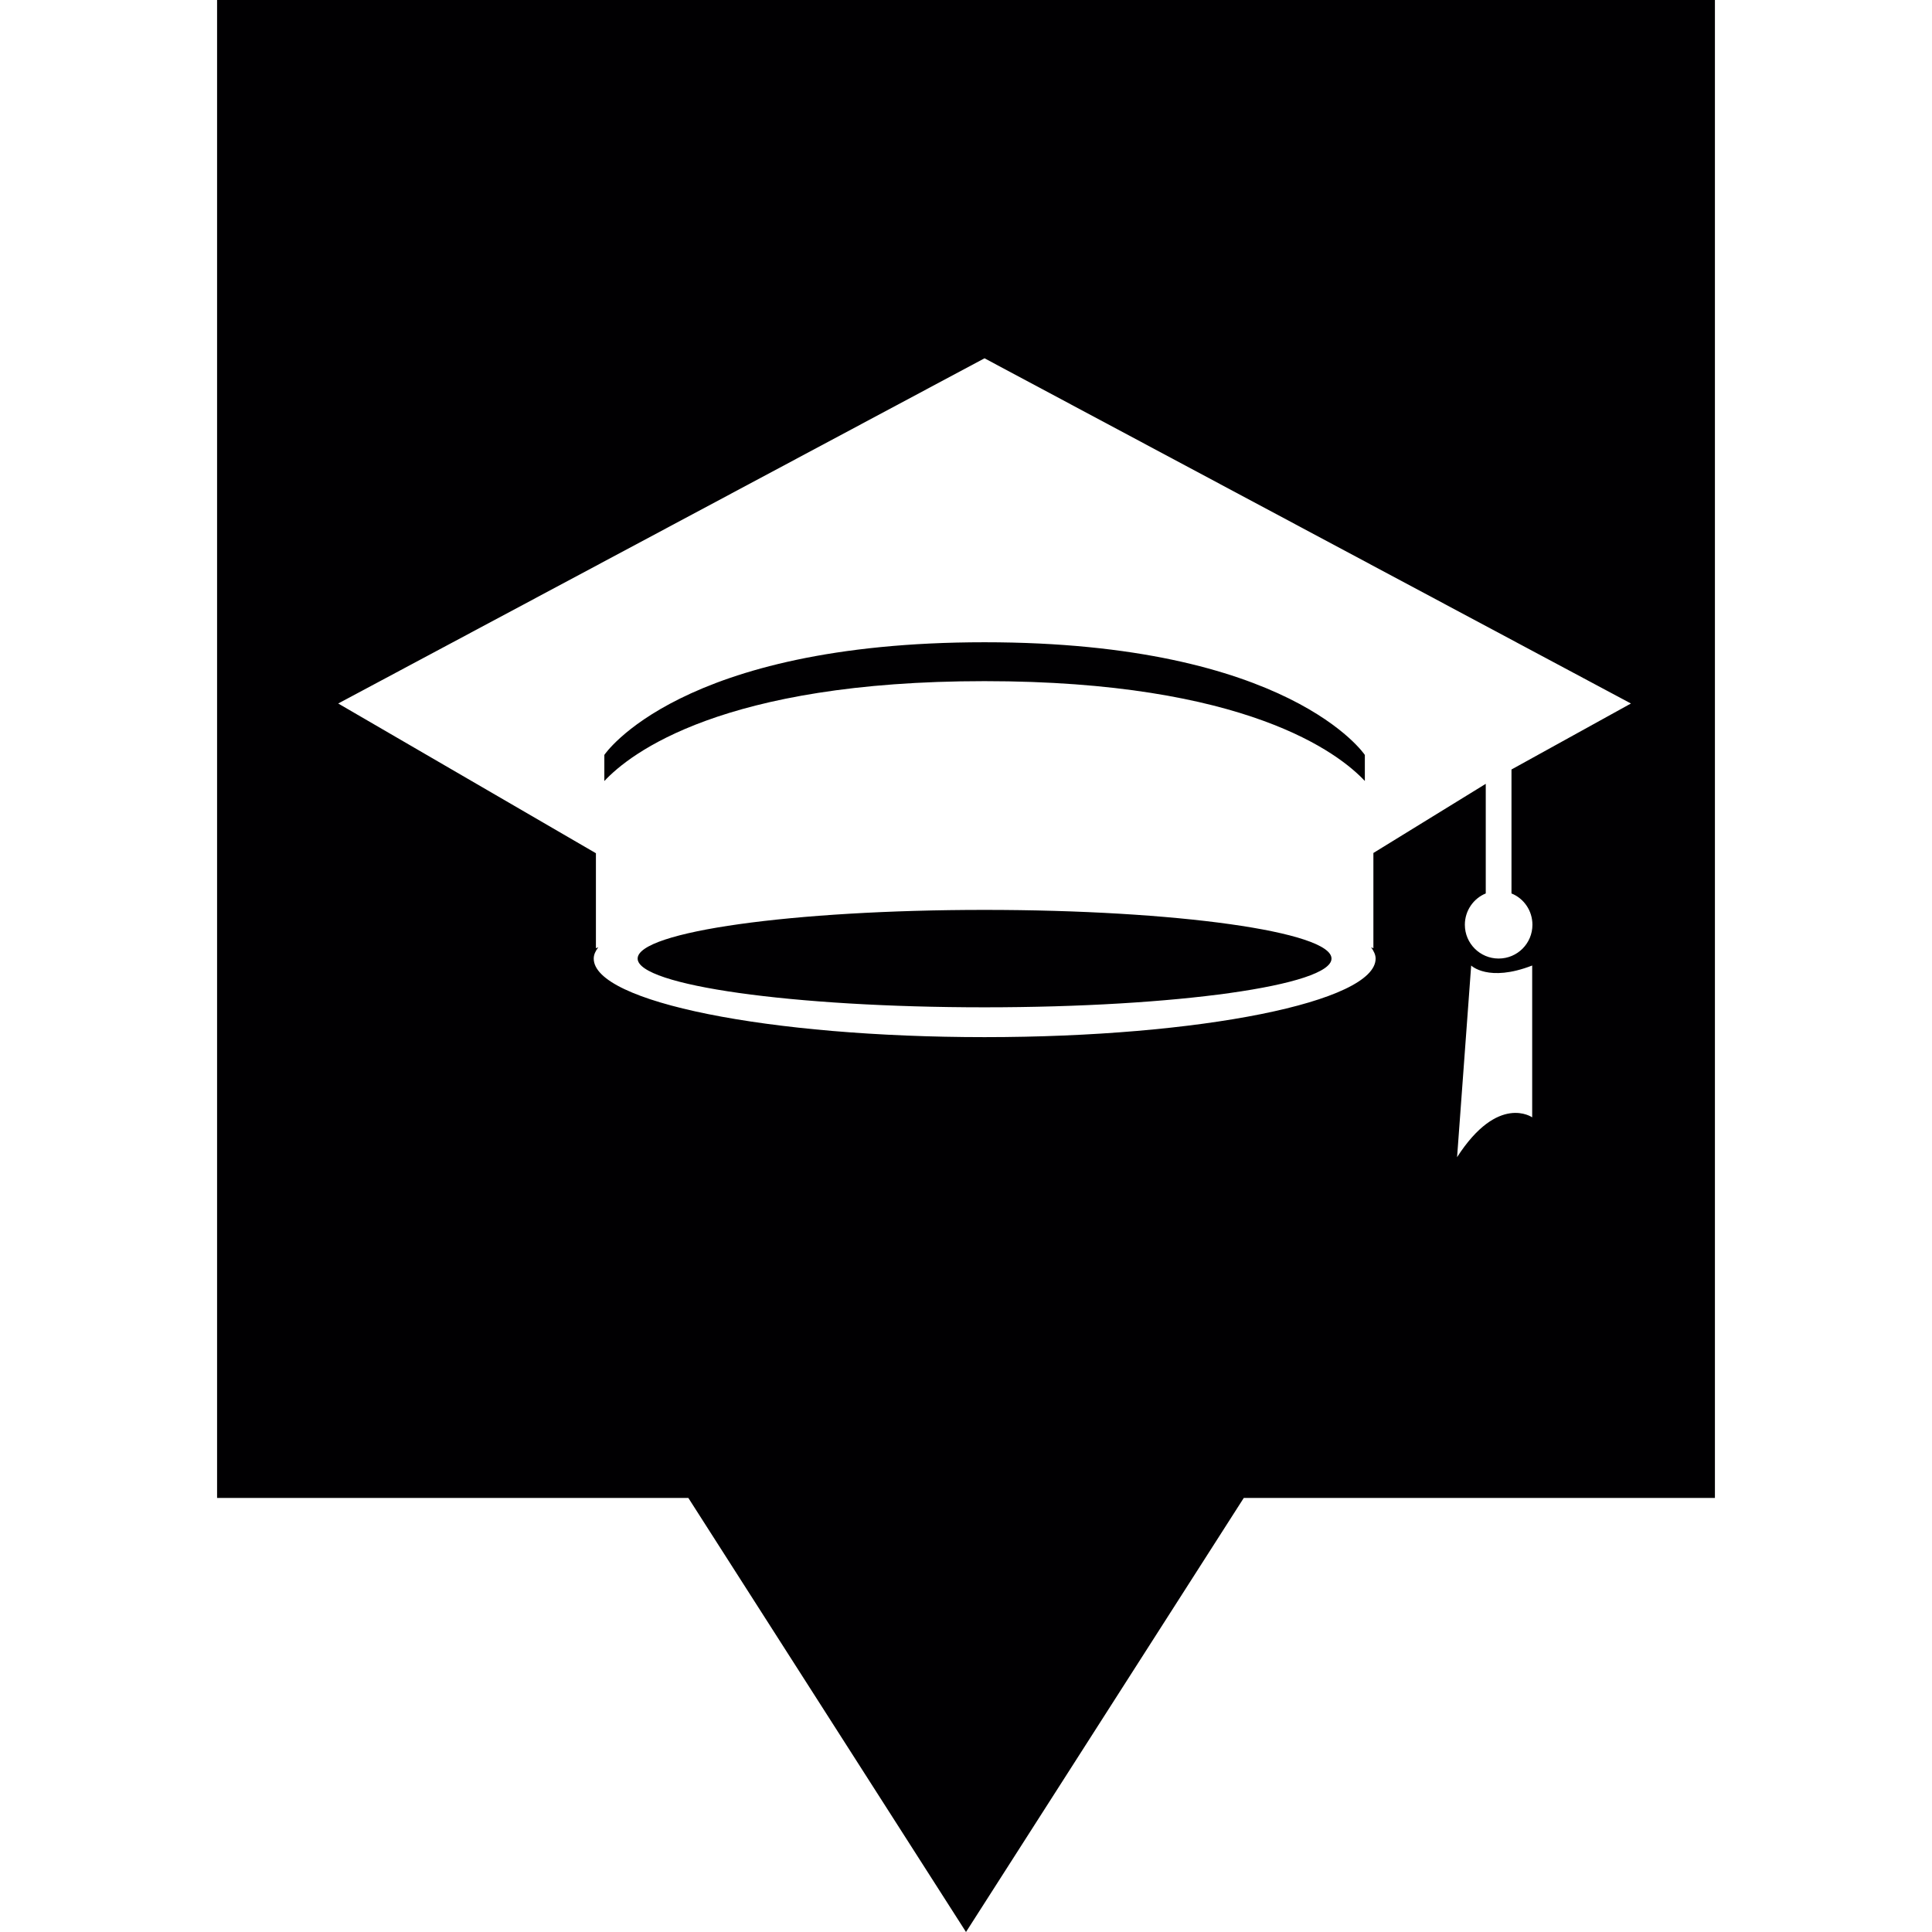
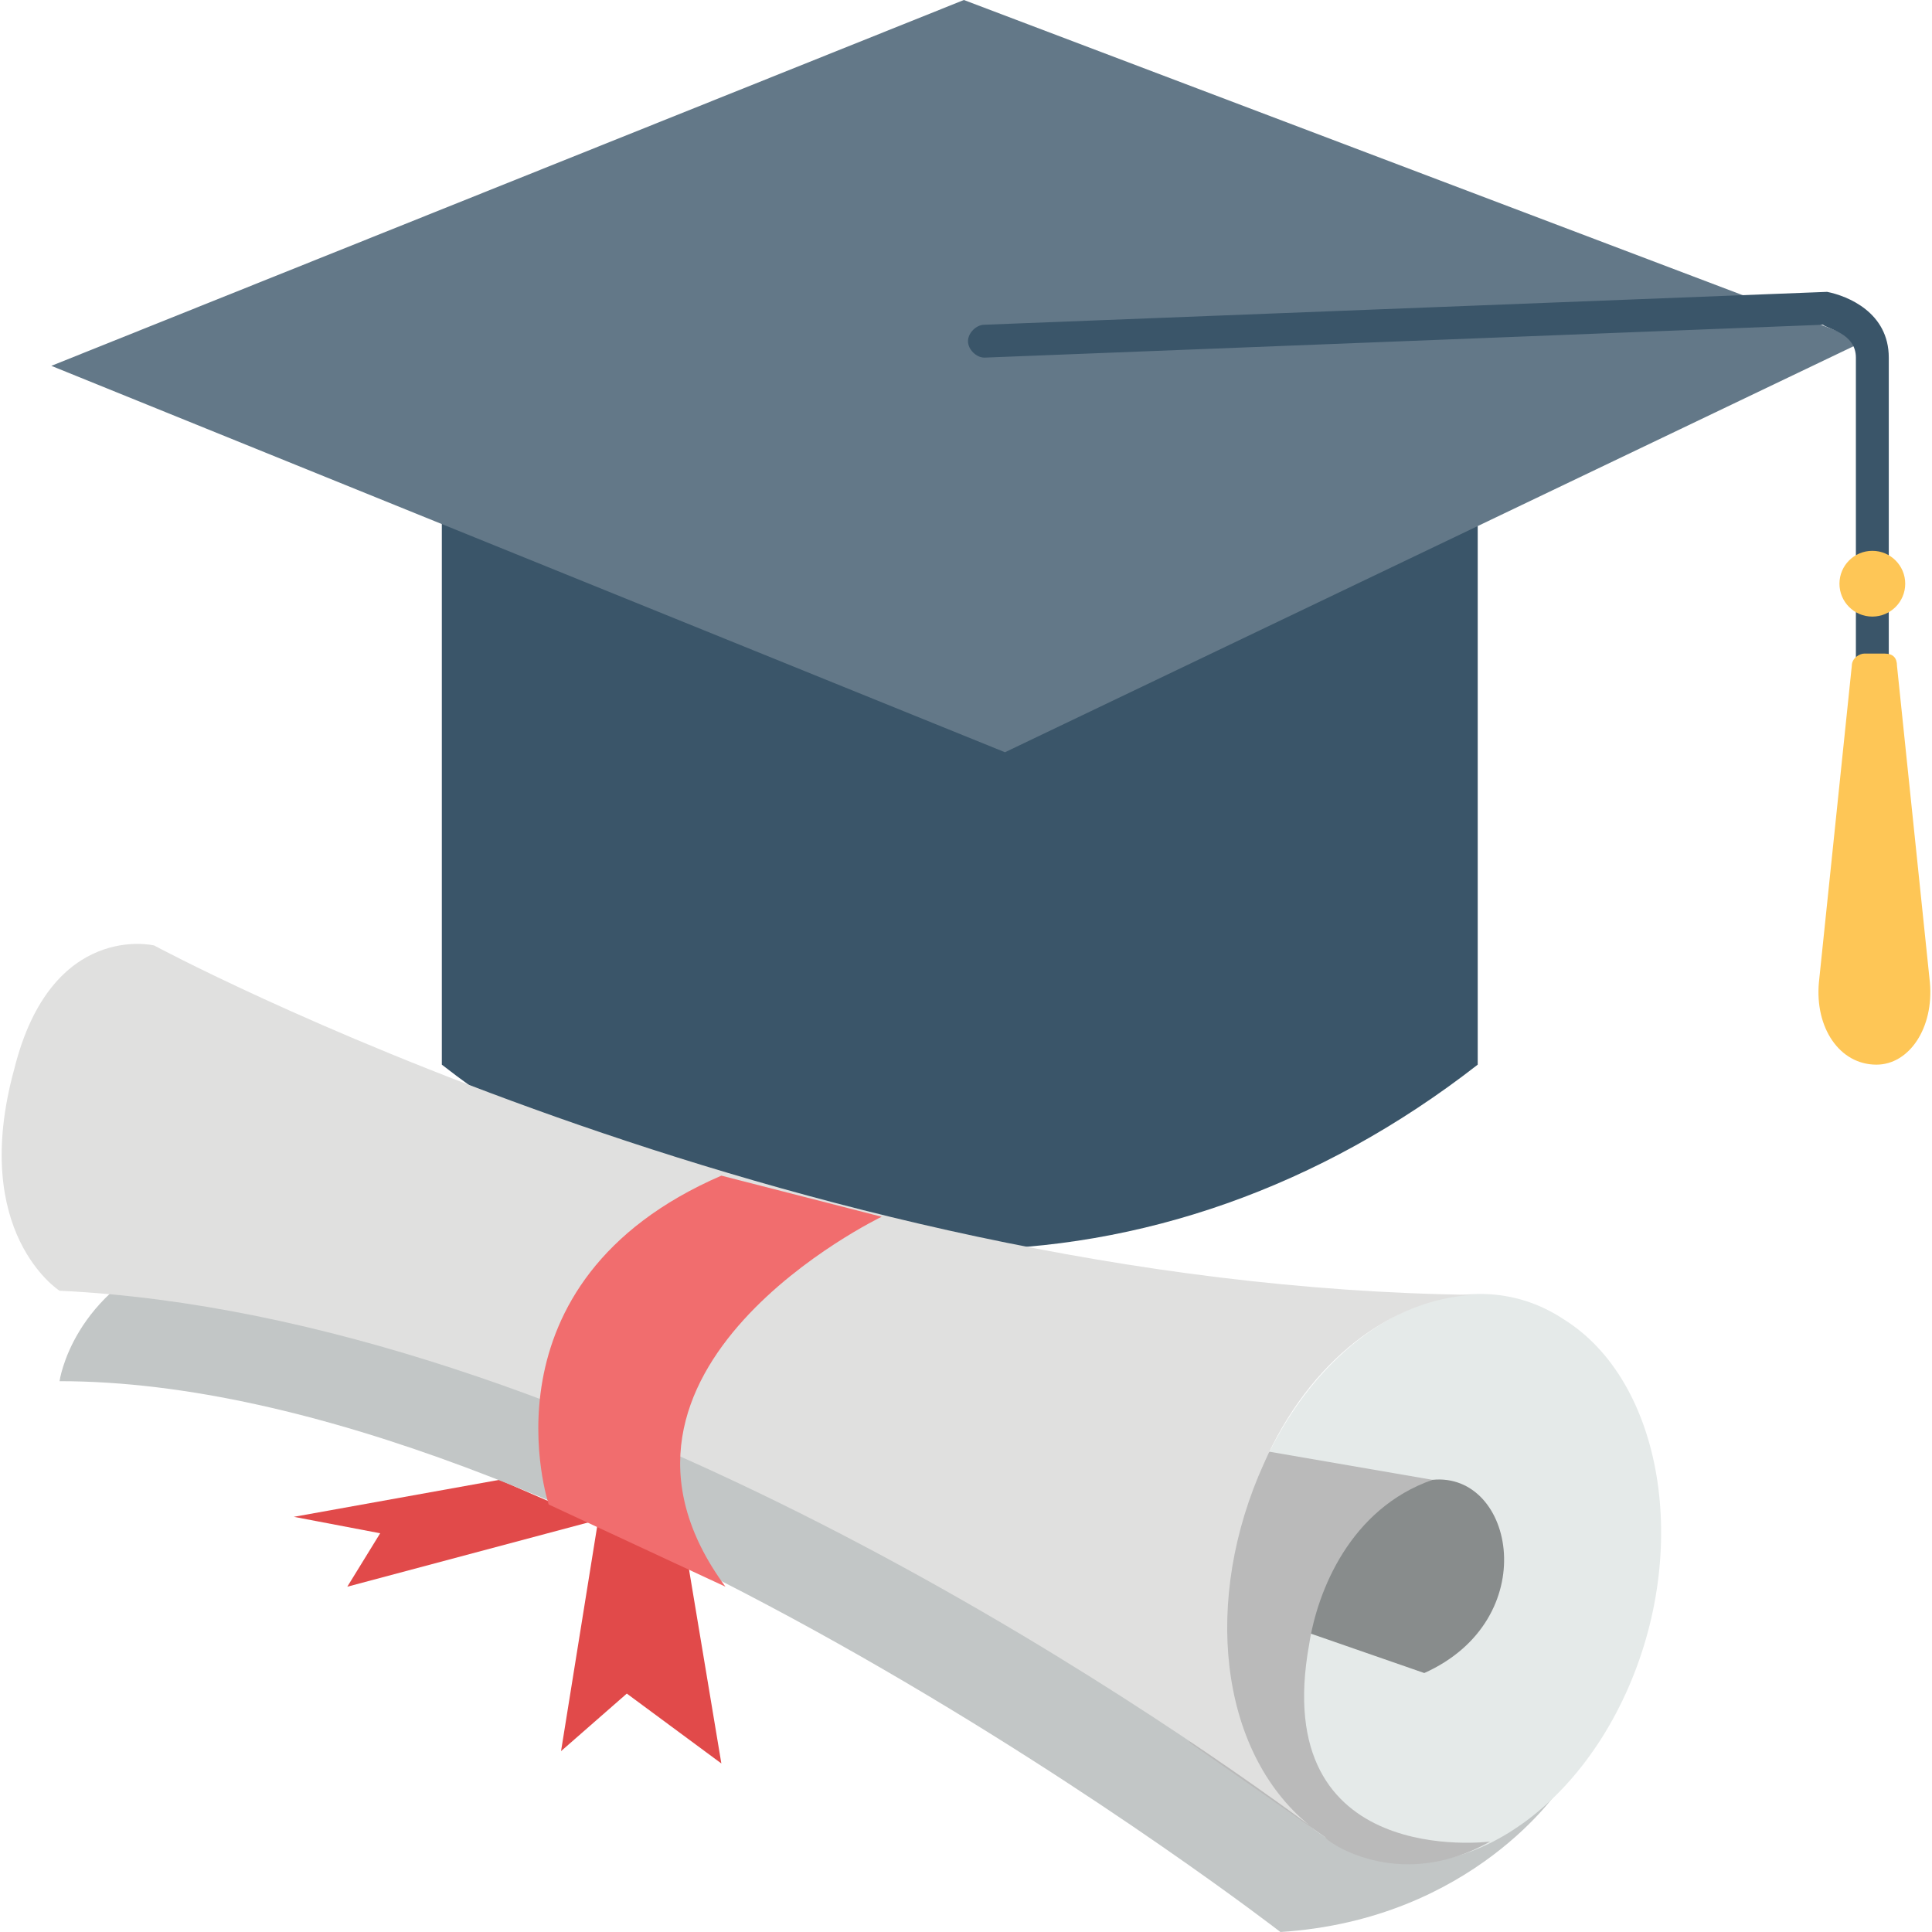
- <svg xmlns="http://www.w3.org/2000/svg" version="1.1" id="Capa_1" x="0px" y="0px" viewBox="0 0 465.978 465.978" style="enable-background:new 0 0 465.978 465.978;" xml:space="preserve">
+ <svg xmlns="http://www.w3.org/2000/svg" version="1.1" id="Layer_1" x="0px" y="0px" viewBox="0 0 501.333 501.333" style="enable-background:new 0 0 501.333 501.333;" xml:space="preserve">
  <g>
-     <g>
-       <g>
-         <path style="fill:#010002;" d="M321.145,231.201c0,6.468-37.469,11.753-83.701,11.753c-46.213,0-83.652-5.286-83.652-11.753     c0-6.487,37.439-11.744,83.652-11.744C283.696,219.457,321.145,224.714,321.145,231.201z M237.454,154.906     c-73.618,0-91.693,27.171-91.693,27.171v6.302c6.204-6.653,28.509-24.093,91.693-24.093s85.528,17.44,91.732,24.083v-6.282     C329.186,182.077,311.082,154.906,237.454,154.906z M413.62,0v361.291H299.983l-66.994,104.687l-66.965-104.687H52.358V0H413.62z      M369.547,232.872c-10.571,4.103-14.714,0-14.714,0l-3.4,46.223c9.926-15.408,18.114-9.604,18.114-9.604V232.872z      M364.554,215.491v-29.897l28.812-15.916L237.454,86.417L81.571,169.678l62.158,36.111v22.921l0.576-0.244     c-0.684,0.909-1.104,1.788-1.104,2.736c0,10.444,42.168,18.944,94.263,18.944s94.321-8.51,94.321-18.944     c0-0.948-0.459-1.827-1.085-2.736l0.547,0.244V205.73l27.102-16.678v26.438c-2.96,1.202-5.041,4.152-5.041,7.552     c0,4.494,3.644,8.148,8.148,8.148c4.524,0,8.148-3.644,8.148-8.148C369.605,219.643,367.544,216.692,364.554,215.491z" />
-       </g>
-     </g>
+     <polygon style="fill:#E14A4A;" points="155.185,394.667 145.585,454.4 162.651,439.467 187.185,457.6 178.651,406.4  " />
+     <polygon style="fill:#E14A4A;" points="129.585,384 76.251,393.6 98.651,397.867 90.118,411.733 154.118,394.667  " />
  </g>
+   <path style="fill:#3A5569;" d="M383.451,276.267c-82.133,64-186.667,64-268.8,0c0-60.8,0-121.6,0-183.467c89.6,0,179.2,0,268.8,0  C383.451,154.667,383.451,215.467,383.451,276.267z" />
+   <polygon style="fill:#637888;" points="13.318,94.933 260.785,195.2 483.718,88.533 250.118,0 " />
+   <path style="fill:#3A5569;" d="M485.851,188.8c-2.133,0-4.267-2.133-4.267-4.267V92.8c0-6.4-7.467-7.467-8.533-8.533l-217.6,8.533  l0,0c-2.133,0-4.267-2.133-4.267-4.267s2.133-4.267,4.267-4.267l218.667-8.533l0,0c5.333,1.067,16,5.333,16,17.067v91.733  C490.118,186.667,487.985,188.8,485.851,188.8z" />
+   <g>
+     <path style="fill:#FEC656;" d="M500.785,254.933l-8.533-82.133c0-2.133-1.067-3.2-3.2-3.2h-5.333c-1.067,0-3.2,1.067-3.2,3.2   l-8.533,82.133c-1.067,11.733,5.333,21.333,14.933,21.333C495.451,276.267,501.851,266.667,500.785,254.933z" />
+     <ellipse style="fill:#FEC656;" cx="485.851" cy="151.467" rx="8.533" ry="8.533" />
+   </g>
+   <path style="fill:#C2C6C6;" d="M404.785,464c0,0-22.4,34.133-72.533,37.333c0,0-184.533-142.933-316.8-142.933  c0,0,3.2-23.467,32-34.133l217.6,58.667L404.785,464z" />
+   <path style="fill:#E5EAE9;" d="M421.851,439.467c-17.067,37.333-52.267,54.4-77.867,37.333c-25.6-16-33.067-59.733-16-97.067  c17.067-37.333,52.267-54.4,77.867-37.333C431.451,358.4,438.918,402.133,421.851,439.467z" />
+   <path style="fill:#888C8C;" d="M371.718,384c21.333-2.133,28.8,36.267-2.133,50.133l-76.8-26.667  C292.785,407.467,351.451,386.133,371.718,384z" />
+   <path style="fill:#BABABA;" d="M386.651,477.867c0,0-57.6,7.467-46.933-51.2c2.133-13.867,10.667-35.2,32-42.667l-92.8-16  l29.867,84.267l35.2,24.533C342.918,476.8,362.118,491.733,386.651,477.867z" />
+   <path style="fill:#E0E0DF;" d="M327.985,379.733c11.733-26.667,33.067-42.667,54.4-43.733c-178.133-2.133-342.4-90.667-342.4-90.667  s-26.667-6.4-36.267,32c-11.733,42.667,11.733,57.6,11.733,57.6c135.467,6.4,283.733,108.8,324.267,138.667  C316.251,454.4,311.985,414.933,327.985,379.733z" />
+   <path style="fill:#F16D6E;" d="M228.785,315.733c0,0-82.133,39.467-40.533,96L142.385,390.4c0,0-19.2-57.6,44.8-85.333  L228.785,315.733z" />
  <g>
</g>
  <g>
</g>
  <g>
</g>
  <g>
</g>
  <g>
</g>
  <g>
</g>
  <g>
</g>
  <g>
</g>
  <g>
</g>
  <g>
</g>
  <g>
</g>
  <g>
</g>
  <g>
</g>
  <g>
</g>
  <g>
</g>
</svg>
